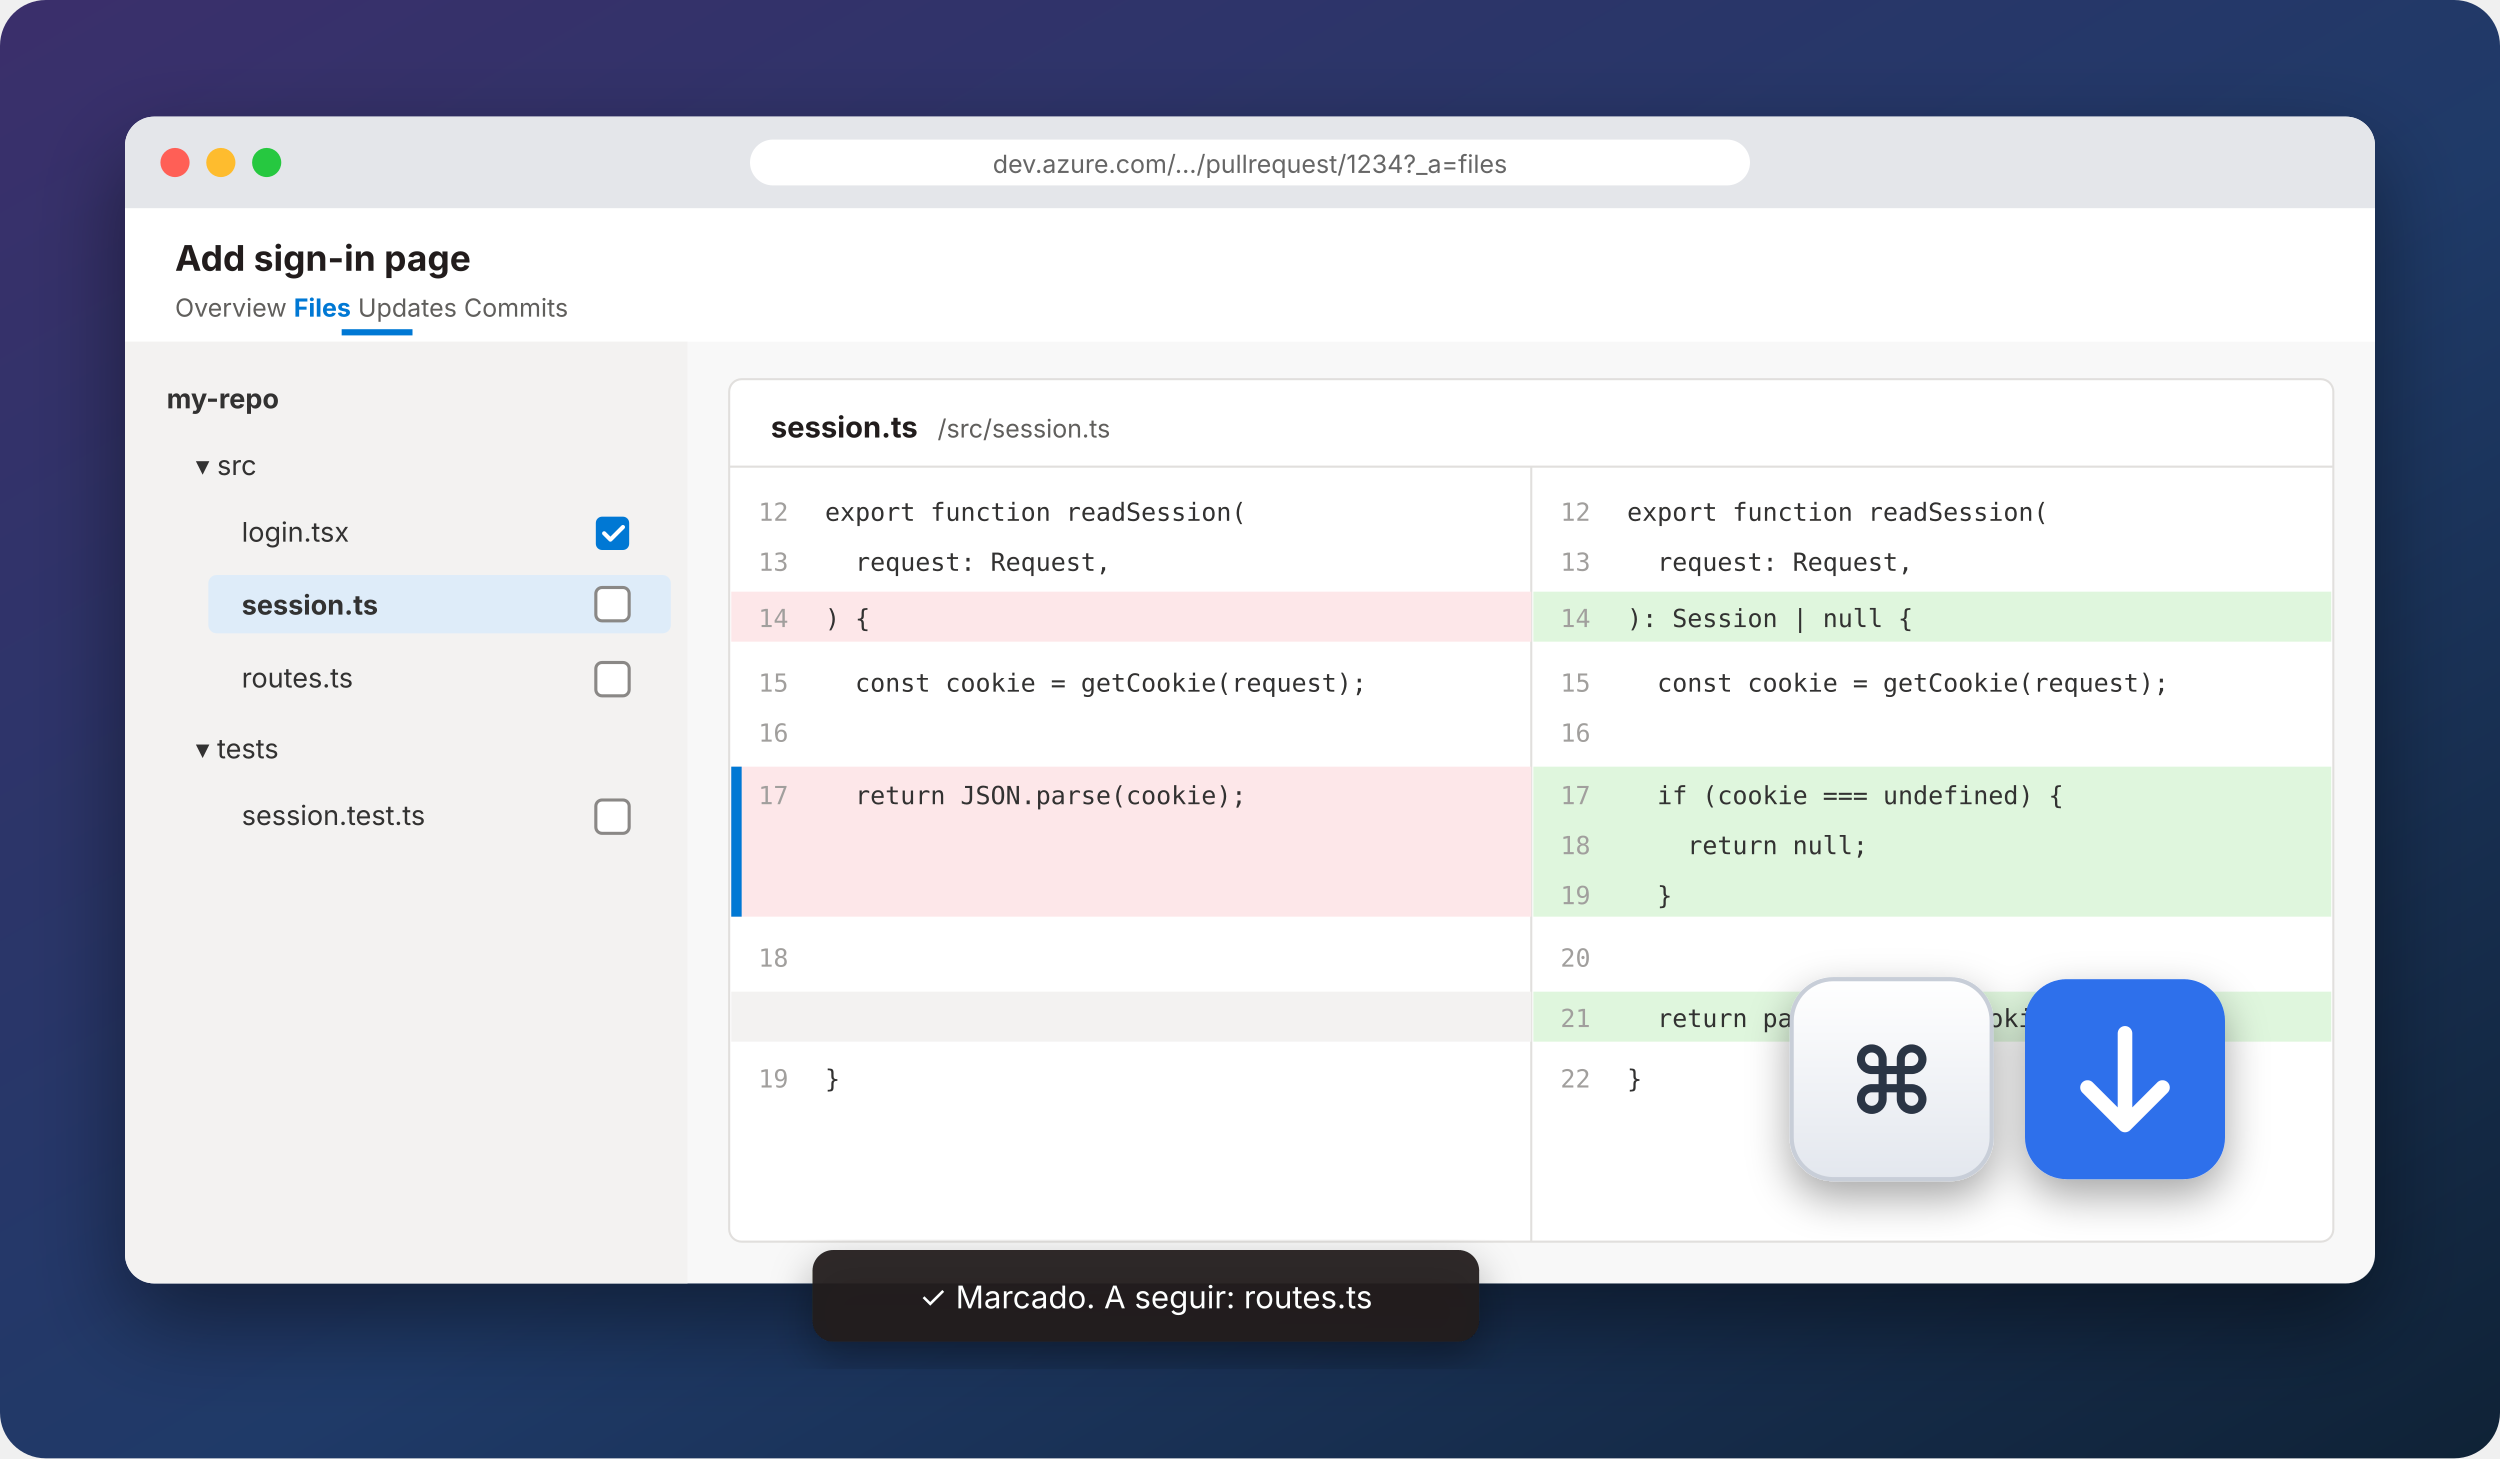
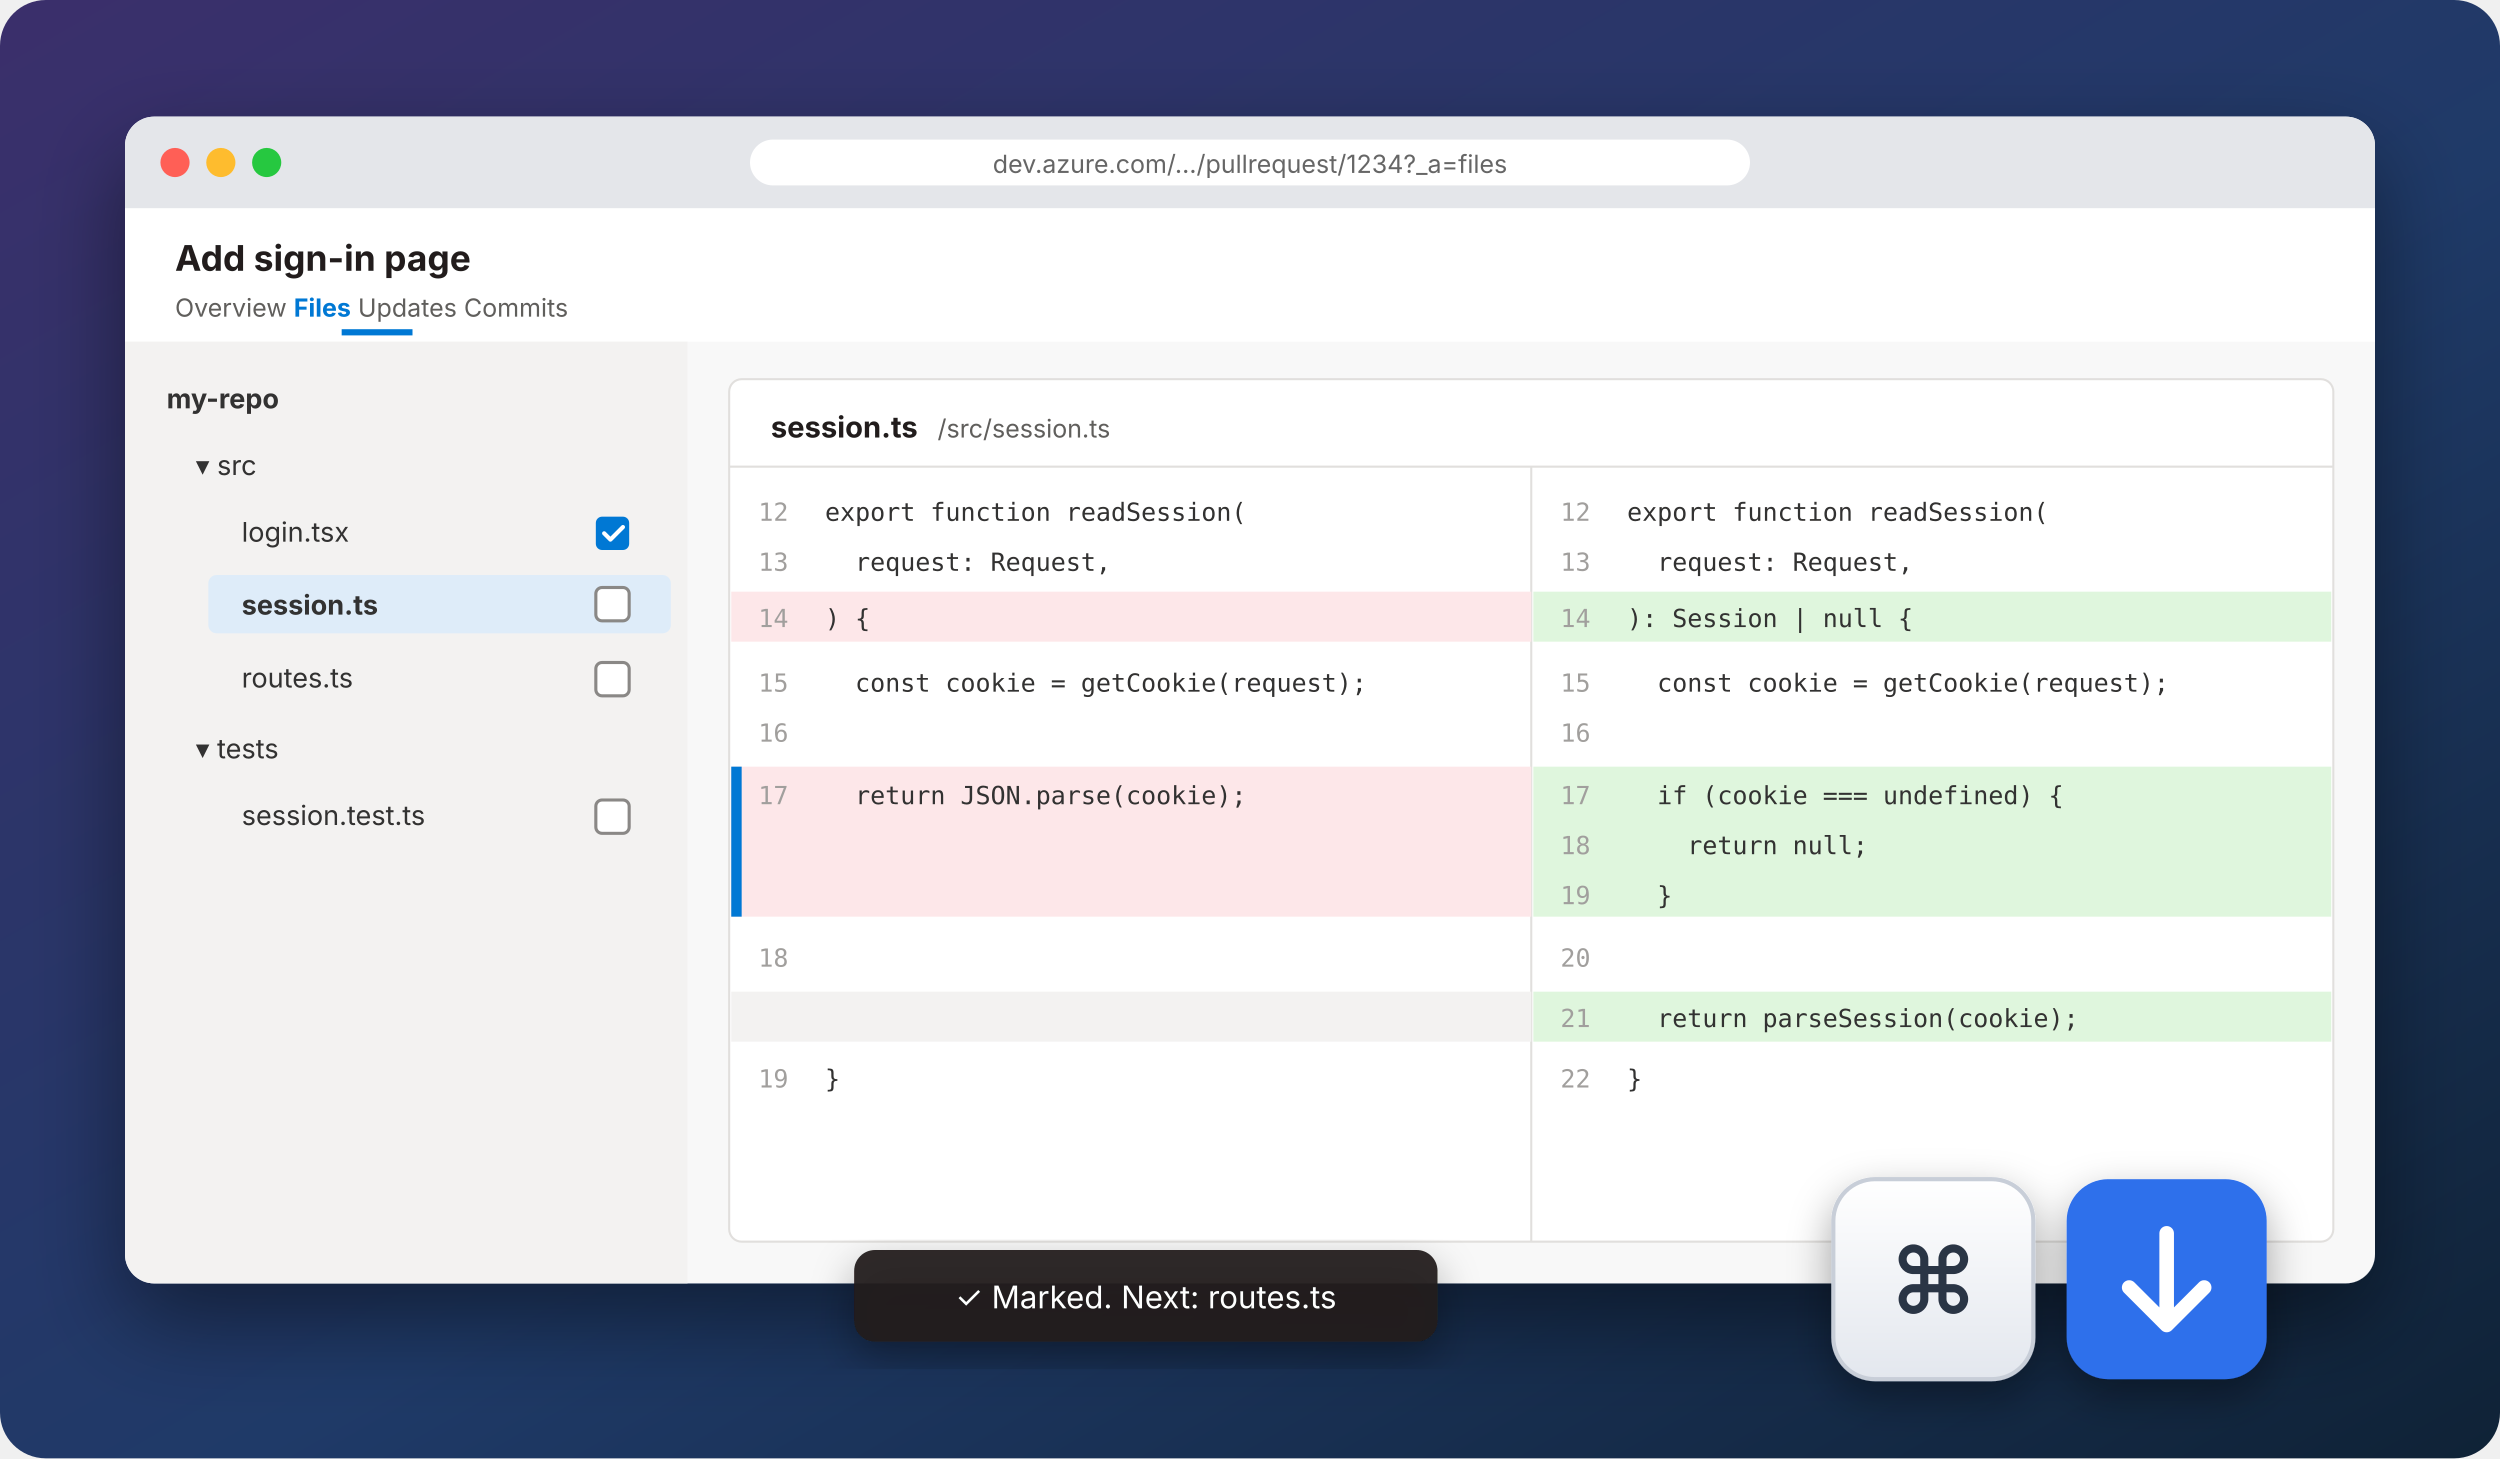
<svg xmlns="http://www.w3.org/2000/svg" viewBox="0 0 1200 700" width="1200" height="700" font-family="-apple-system, BlinkMacSystemFont, 'Segoe UI', 'Helvetica Neue', sans-serif">
  <defs>
    <linearGradient id="wall" x1="0" y1="0" x2="1" y2="1">
      <stop offset="0" stop-color="#3B2F6B" />
      <stop offset="0.55" stop-color="#1F3A68" />
      <stop offset="1" stop-color="#0F2236" />
    </linearGradient>
    <linearGradient id="key" x1="0" y1="0" x2="0" y2="1">
      <stop offset="0" stop-color="#FFFFFF" />
      <stop offset="1" stop-color="#E3E7EE" />
    </linearGradient>
    <filter id="shadow" x="-20%" y="-20%" width="140%" height="140%">
      <feDropShadow dx="0" dy="18" stdDeviation="22" flood-color="#000" flood-opacity="0.45" />
    </filter>
    <filter id="soft" x="-30%" y="-30%" width="160%" height="160%">
      <feDropShadow dx="0" dy="8" stdDeviation="10" flood-color="#000" flood-opacity="0.35" />
    </filter>
    <clipPath id="win">
      <rect width="1080" height="560" rx="14" />
    </clipPath>
  </defs>
  <rect width="1200" height="700" rx="22" fill="url(#wall)" />
  <g transform="translate(60 56)" filter="url(#shadow)">
    <g clip-path="url(#win)">
      <rect width="1080" height="560" fill="#F8F8F8" />
      <rect width="1080" height="44" fill="#E4E6EA" />
      <circle cx="24" cy="22" r="7" fill="#FF5F57" />
      <circle cx="46" cy="22" r="7" fill="#FEBC2E" />
      <circle cx="68" cy="22" r="7" fill="#28C840" />
      <rect x="300" y="11" width="480" height="22" rx="11" fill="#FFFFFF" />
      <text x="540" y="27" text-anchor="middle" fill="#666" font-size="12">dev.azure.com/…/pullrequest/1234?_a=files</text>
      <rect y="44" width="1080" height="64" fill="#FFFFFF" />
      <text x="24" y="74" fill="#201F1E" font-size="17" font-weight="700">Add sign-in page</text>
      <text x="24" y="96" fill="#605E5C" font-size="12">Overview     <tspan fill="#0078D4" font-weight="700">Files</tspan>     Updates     Commits</text>
      <rect x="104" y="102" width="34" height="3" fill="#0078D4" />
      <rect y="108" width="270" height="452" fill="#F3F2F1" />
      <g font-size="13" fill="#323130">
        <text x="20" y="140" font-weight="700">my-repo</text>
        <text x="34" y="172">▾ src</text>
        <text x="56" y="204">login.tsx</text>
        <rect x="226" y="192" width="16" height="16" rx="3" fill="#0078D4" />
        <path d="M230 200 l3 3 l6 -6" fill="none" stroke="#fff" stroke-width="2" stroke-linecap="round" stroke-linejoin="round" />
        <rect x="40" y="220" width="222" height="28" rx="4" fill="#DEECF9" />
        <text x="56" y="239" font-weight="700">session.ts</text>
        <rect x="226" y="226" width="16" height="16" rx="3" fill="#fff" stroke="#8A8886" stroke-width="1.5" />
        <text x="56" y="274">routes.ts</text>
        <rect x="226" y="262" width="16" height="16" rx="3" fill="#fff" stroke="#8A8886" stroke-width="1.5" />
        <text x="34" y="308">▾ tests</text>
        <text x="56" y="340">session.test.ts</text>
        <rect x="226" y="328" width="16" height="16" rx="3" fill="#fff" stroke="#8A8886" stroke-width="1.5" />
      </g>
      <rect x="290" y="126" width="770" height="414" rx="6" fill="#FFFFFF" stroke="#E1DFDD" />
      <text x="310" y="154" fill="#201F1E" font-size="14" font-weight="700">session.ts</text>
      <text x="390" y="154" fill="#605E5C" font-size="12">/src/session.ts</text>
      <line x1="290" y1="168" x2="1060" y2="168" stroke="#E1DFDD" />
      <line x1="675" y1="168" x2="675" y2="540" stroke="#E1DFDD" />
-       <g font-family="'SF Mono', Menlo, Consolas, monospace" font-size="12" fill="#323130" xml:space="preserve">
+       <g font-family="'SF Mono', Menlo, Consolas, monospace" font-size="12" fill="#323130" xml:space="preserve" style="white-space: pre">
        <text x="304" y="194" fill="#A19F9D">12</text>
        <text x="336" y="194">export function readSession(</text>
        <text x="689" y="194" fill="#A19F9D">12</text>
        <text x="721" y="194">export function readSession(</text>
        <text x="304" y="218" fill="#A19F9D">13</text>
-         <text x="336" y="218">  request: Request,</text>
+         <text x="336" y="218">  request: Request,</text>
        <text x="689" y="218" fill="#A19F9D">13</text>
-         <text x="721" y="218">  request: Request,</text>
+         <text x="721" y="218">  request: Request,</text>
        <rect x="291" y="228" width="384" height="24" fill="#FDE7E9" />
        <rect x="676" y="228" width="383" height="24" fill="#DFF6DD" />
        <text x="304" y="245" fill="#A19F9D">14</text>
        <text x="336" y="245">) {</text>
        <text x="689" y="245" fill="#A19F9D">14</text>
        <text x="721" y="245">): Session | null {</text>
        <text x="304" y="276" fill="#A19F9D">15</text>
-         <text x="336" y="276">  const cookie = getCookie(request);</text>
+         <text x="336" y="276">  const cookie = getCookie(request);</text>
        <text x="689" y="276" fill="#A19F9D">15</text>
-         <text x="721" y="276">  const cookie = getCookie(request);</text>
+         <text x="721" y="276">  const cookie = getCookie(request);</text>
        <text x="304" y="300" fill="#A19F9D">16</text>
        <text x="689" y="300" fill="#A19F9D">16</text>
        <rect x="291" y="312" width="384" height="72" fill="#FDE7E9" />
        <rect x="676" y="312" width="383" height="72" fill="#DFF6DD" />
        <rect x="291" y="312" width="5" height="72" fill="#0078D4" />
        <text x="304" y="330" fill="#A19F9D">17</text>
-         <text x="336" y="330">  return JSON.parse(cookie);</text>
+         <text x="336" y="330">  return JSON.parse(cookie);</text>
        <text x="689" y="330" fill="#A19F9D">17</text>
-         <text x="721" y="330">  if (cookie === undefined) {</text>
+         <text x="721" y="330">  if (cookie === undefined) {</text>
        <text x="689" y="354" fill="#A19F9D">18</text>
-         <text x="721" y="354">    return null;</text>
+         <text x="721" y="354">    return null;</text>
        <text x="689" y="378" fill="#A19F9D">19</text>
-         <text x="721" y="378">  }</text>
+         <text x="721" y="378">  }</text>
        <text x="304" y="408" fill="#A19F9D">18</text>
        <text x="689" y="408" fill="#A19F9D">20</text>
        <rect x="676" y="420" width="383" height="24" fill="#DFF6DD" />
        <rect x="291" y="420" width="384" height="24" fill="#F3F2F1" />
        <text x="689" y="437" fill="#A19F9D">21</text>
-         <text x="721" y="437">  return parseSession(cookie);</text>
+         <text x="721" y="437">  return parseSession(cookie);</text>
        <text x="304" y="466" fill="#A19F9D">19</text>
        <text x="336" y="466">}</text>
        <text x="689" y="466" fill="#A19F9D">22</text>
        <text x="721" y="466">}</text>
      </g>
    </g>
  </g>
-   <g transform="translate(860 470)" filter="url(#soft)">
+   <g transform="translate(880 566)" filter="url(#soft)">
    <rect width="96" height="96" rx="20" fill="url(#key)" stroke="#C8CED8" stroke-width="2" />
    <text x="48" y="64" text-anchor="middle" fill="#2B3445" font-size="44" font-weight="600">⌘</text>
    <rect x="112" width="96" height="96" rx="20" fill="#2F6FEB" />
    <path d="M160 26 v44 M142 52 l18 18 l18 -18" fill="none" stroke="#fff" stroke-width="7" stroke-linecap="round" stroke-linejoin="round" />
  </g>
-   <g transform="translate(390 600)" filter="url(#soft)">
-     <rect width="320" height="44" rx="10" fill="#201F1E" fill-opacity="0.94" />
-     <text x="160" y="28" text-anchor="middle" fill="#fff" font-size="15">✓ Marcado. A seguir: routes.ts</text>
+   <g transform="translate(410 600)" filter="url(#soft)">
+     <rect width="280" height="44" rx="10" fill="#201F1E" fill-opacity="0.94" />
+     <text x="140" y="28" text-anchor="middle" fill="#fff" font-size="15">✓ Marked. Next: routes.ts</text>
  </g>
</svg>
